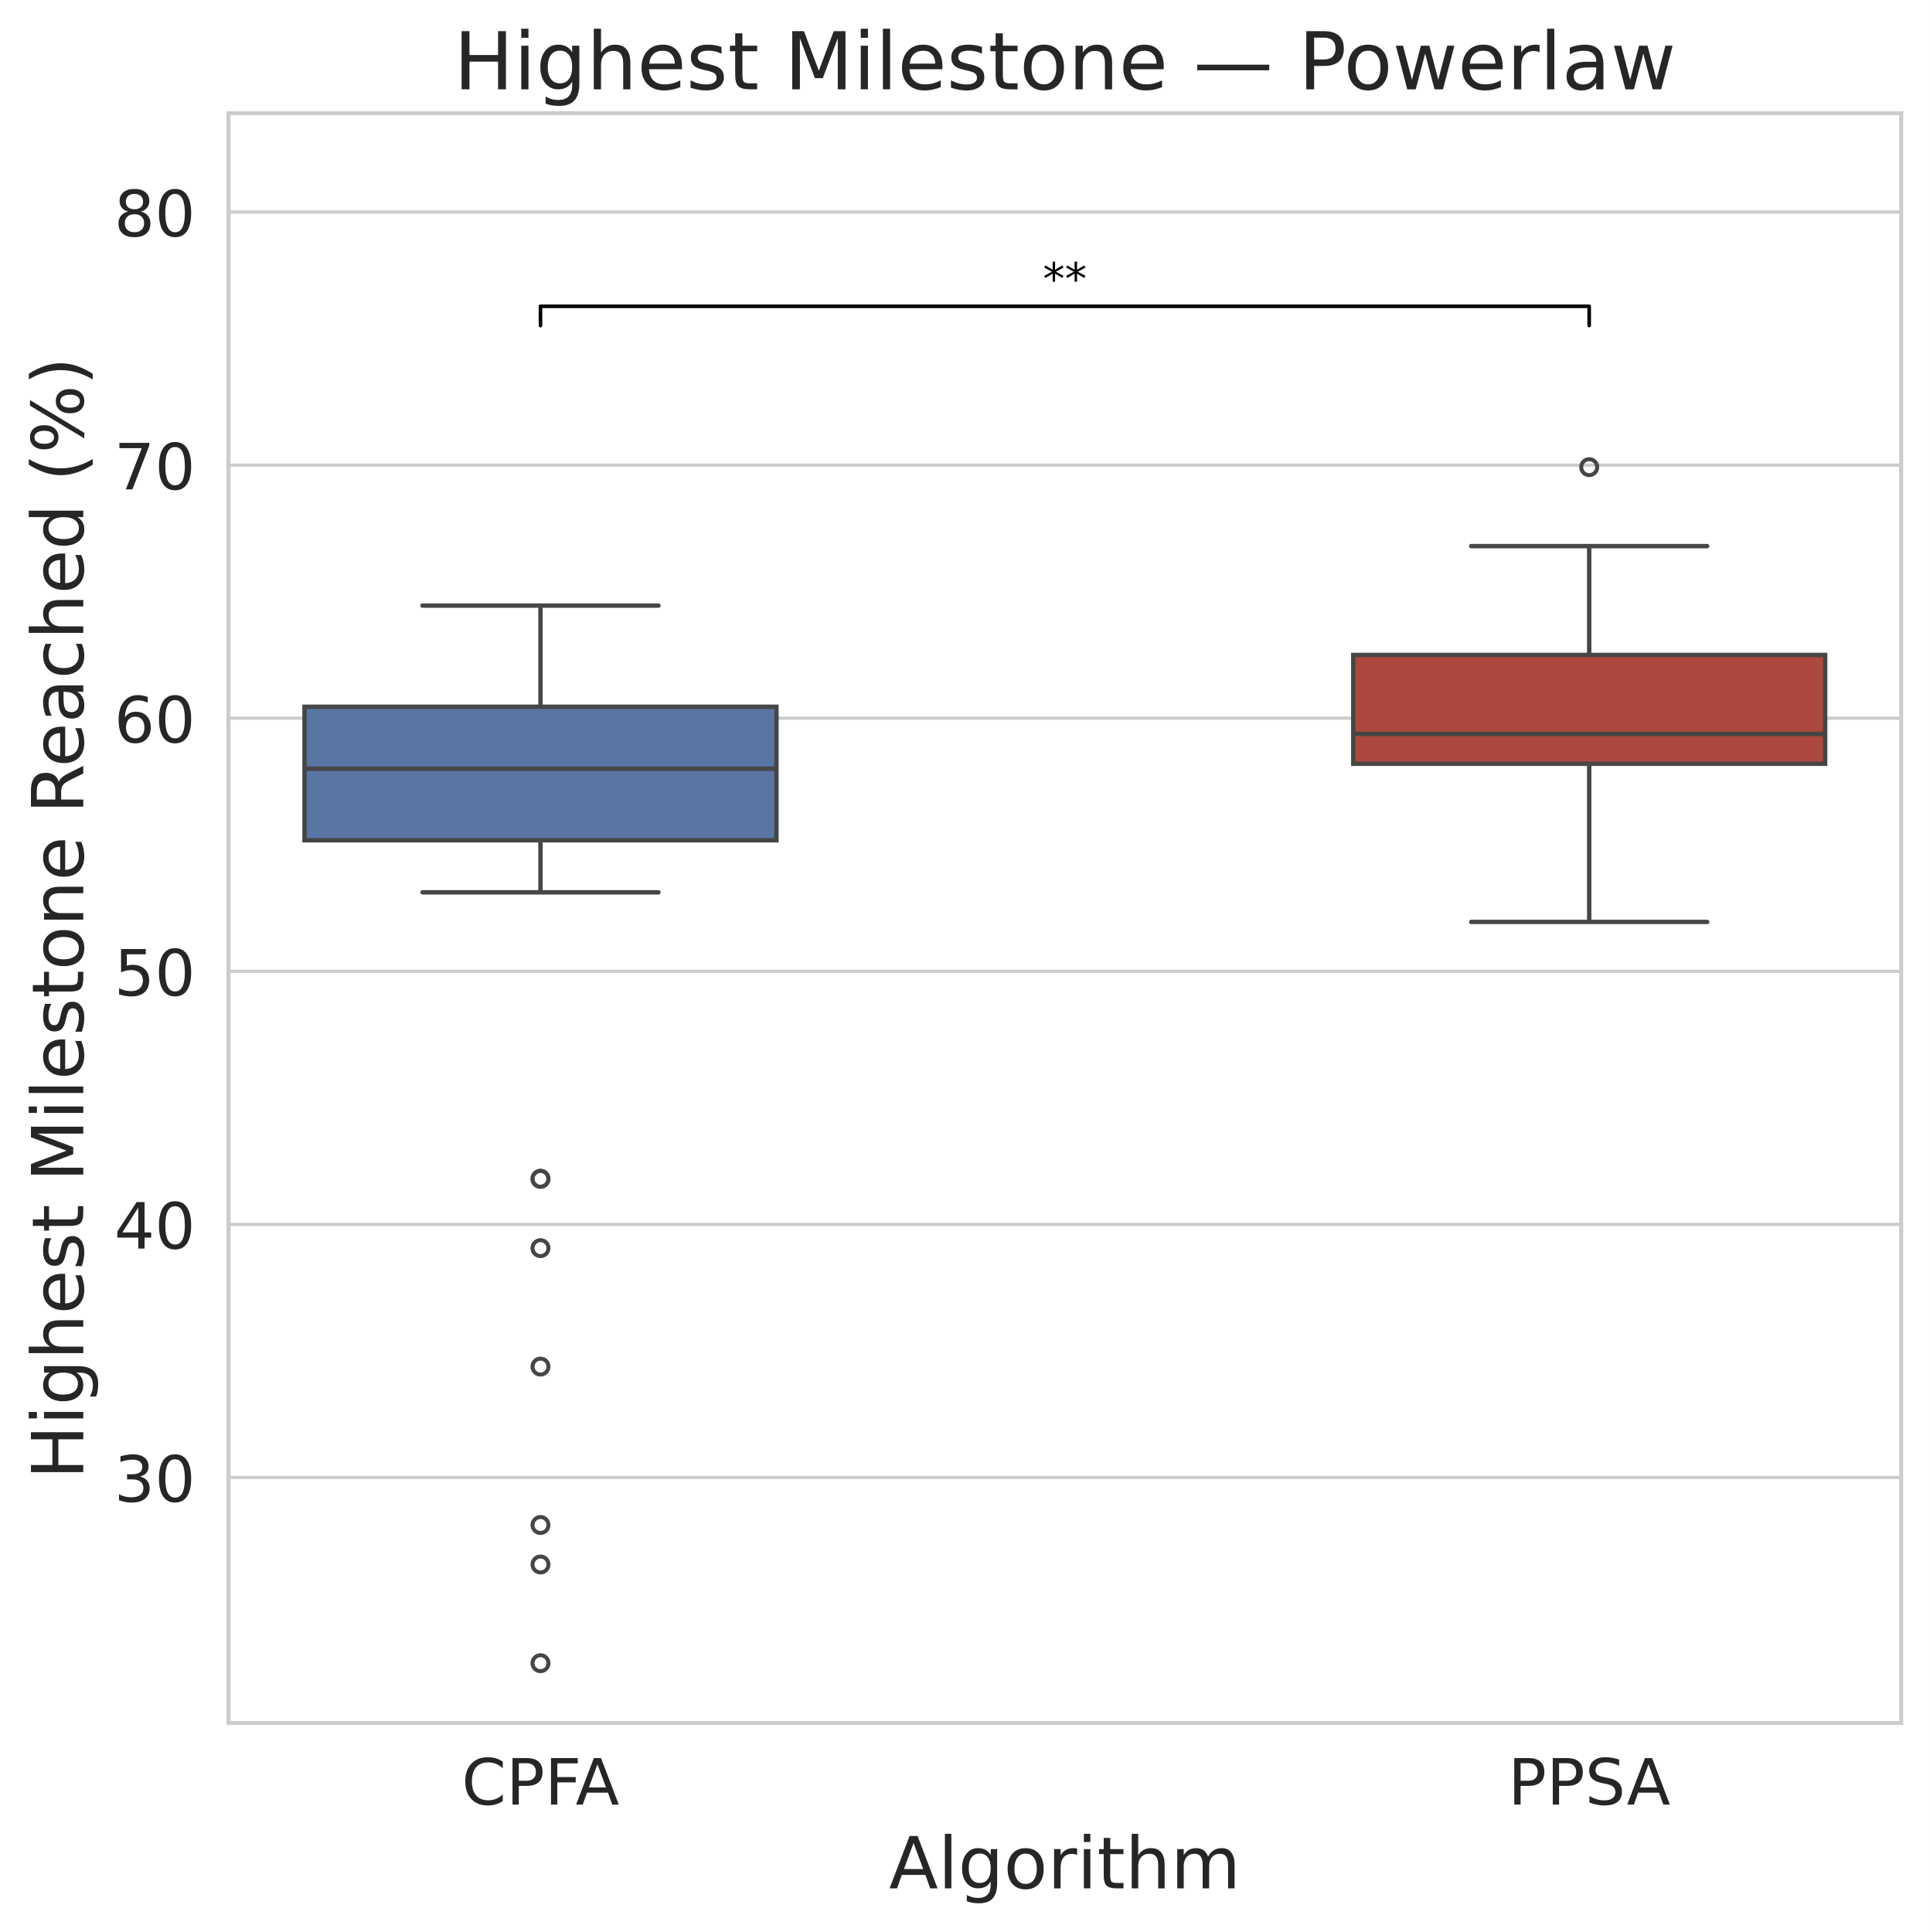
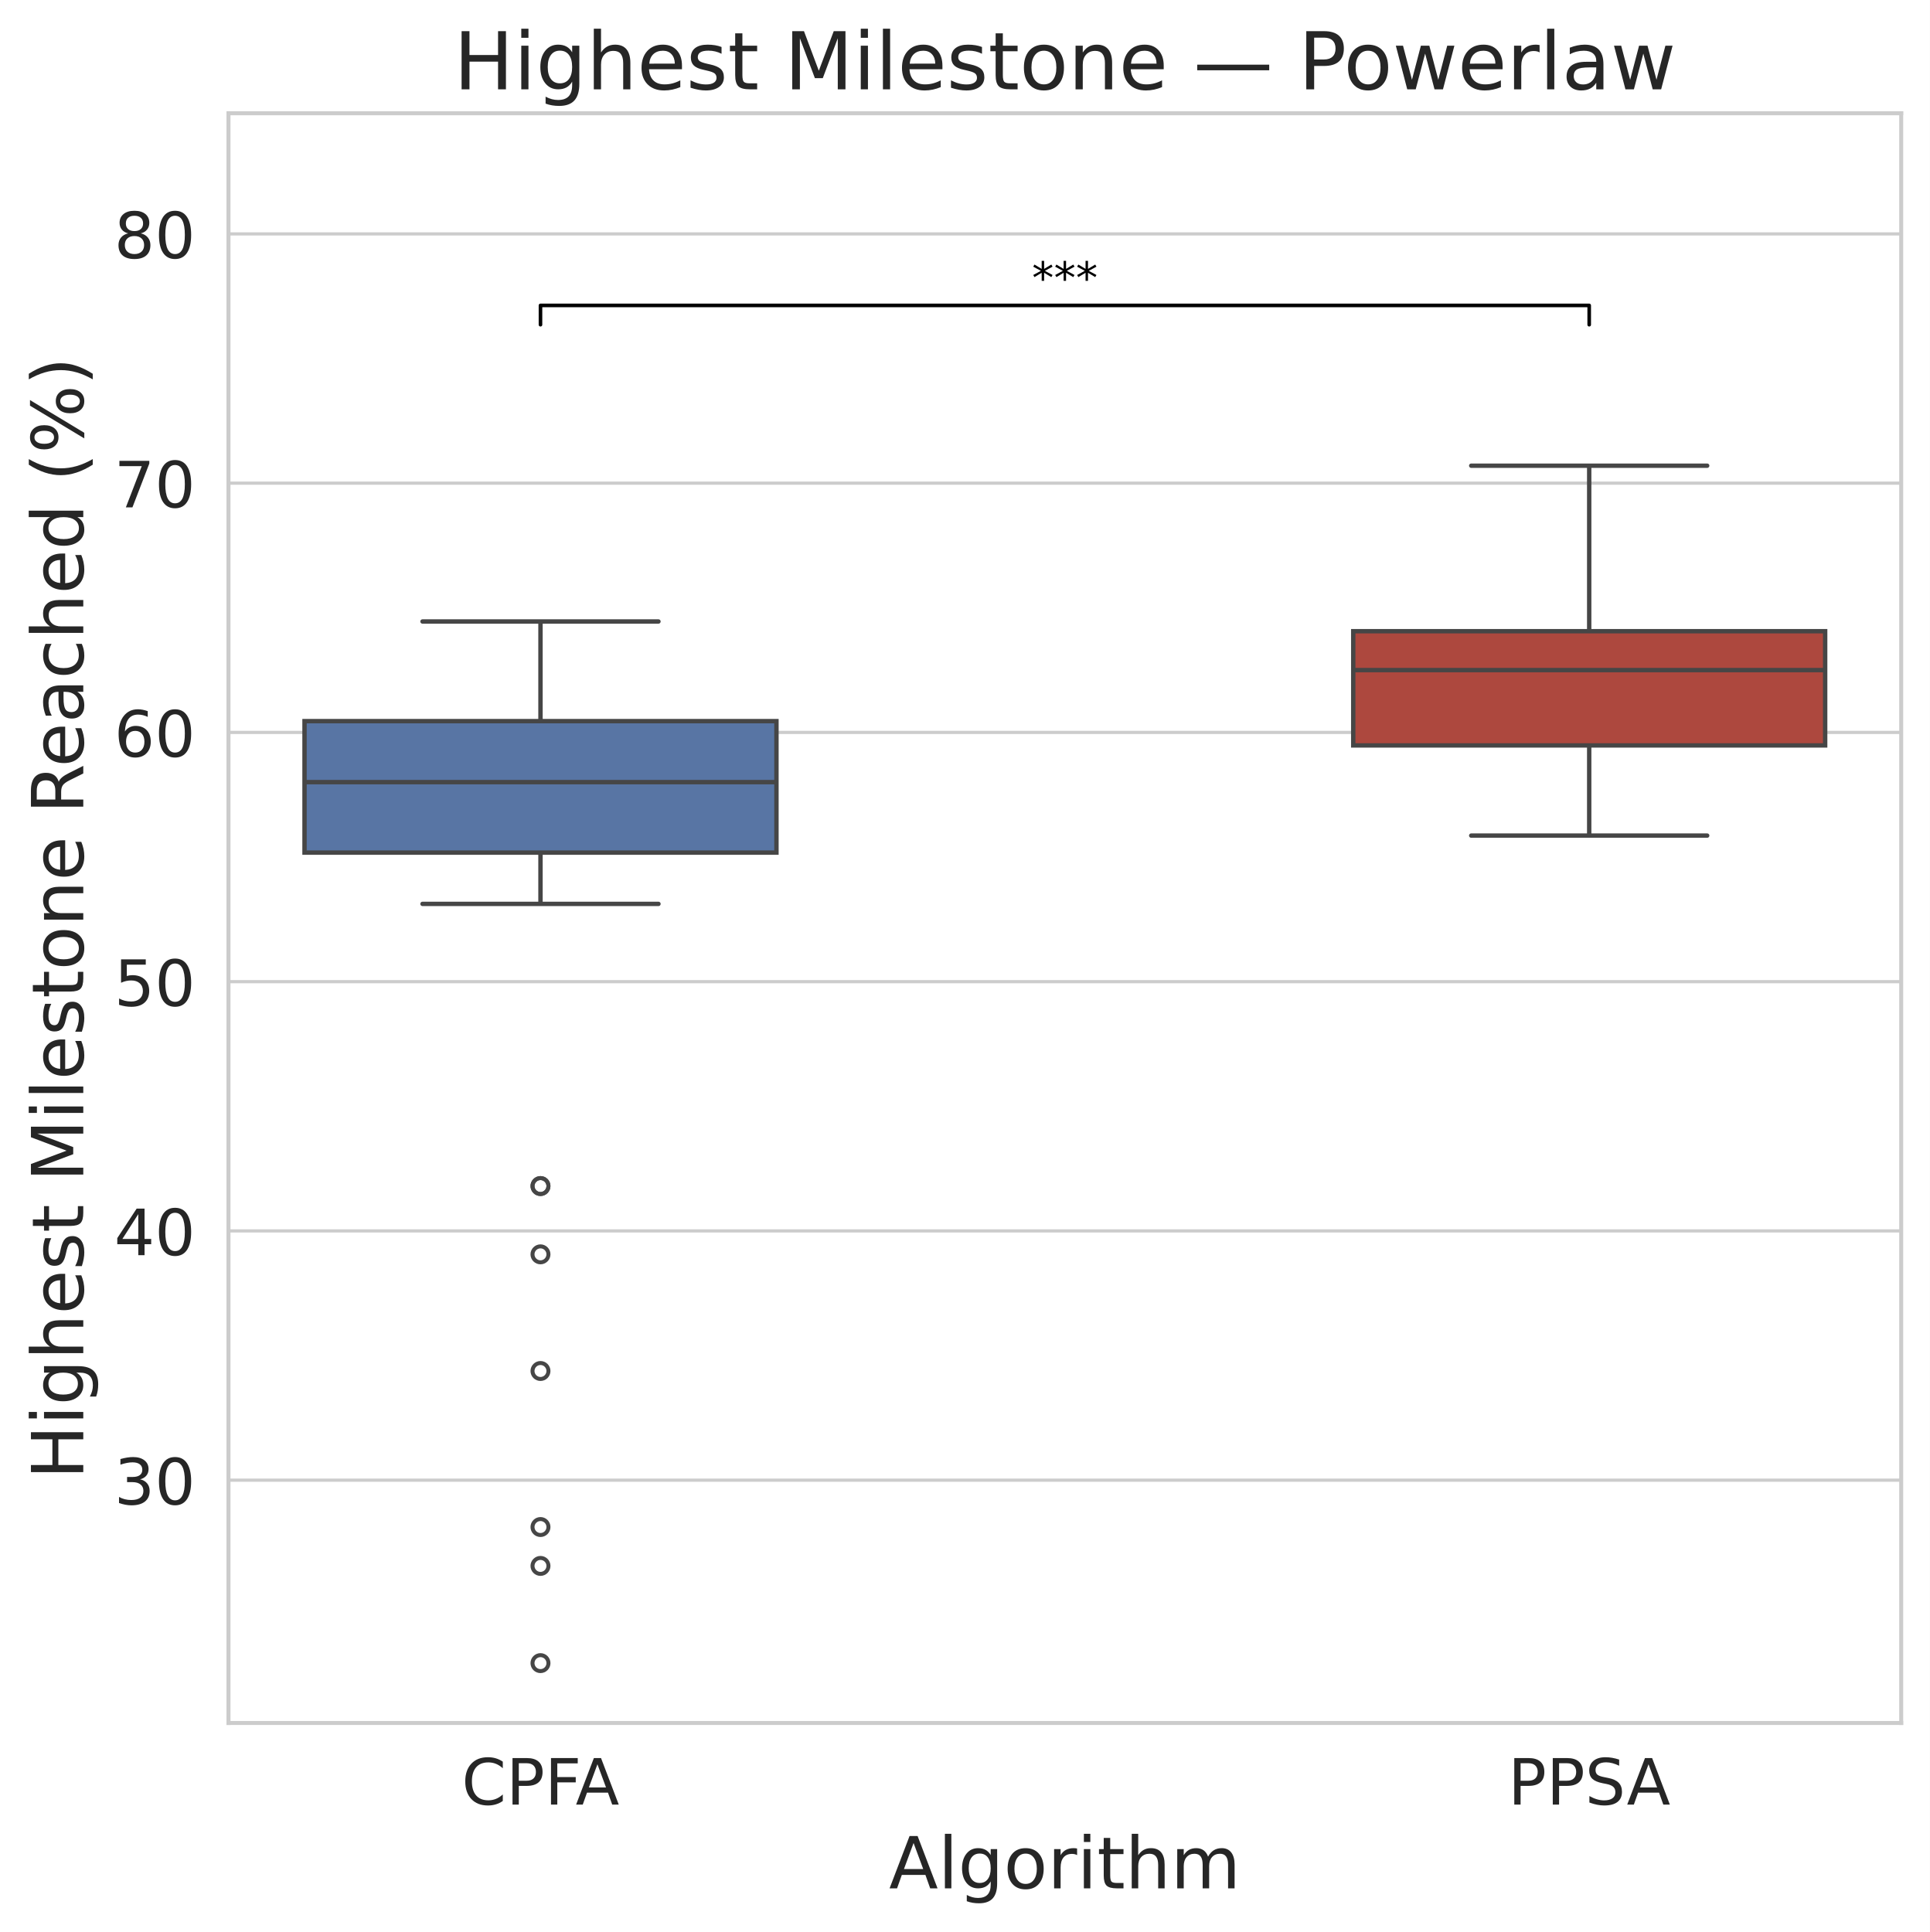
<svg xmlns="http://www.w3.org/2000/svg" xmlns:xlink="http://www.w3.org/1999/xlink" width="483.821pt" height="484.423pt" viewBox="0 0 483.821 484.423" version="1.1">
  <defs>
    <style type="text/css">*{stroke-linejoin: round; stroke-linecap: butt}</style>
  </defs>
  <g id="figure_1">
    <g id="patch_1">
      <path d="M 0 484.423  L 483.821 484.423  L 483.821 0  L 0 0  z " style="fill: #ffffff" />
    </g>
    <g id="axes_1">
      <g id="patch_2">
        <path d="M 57.281 432.017  L 476.621 432.017  L 476.621 28.397  L 57.281 28.397  z " style="fill: #ffffff" />
      </g>
      <g id="matplotlib.axis_1">
        <g id="xtick_1">
          <g id="text_1">
            <g style="fill: #262626" transform="translate(115.7423 452.4744) scale(0.16 -0.16)">
              <defs>
                <path id="DejaVuSans-43" d="M 4122 4306  L 4122 3641  Q 3803 3938 3442 4084  Q 3081 4231 2675 4231  Q 1875 4231 1450 3742  Q 1025 3253 1025 2328  Q 1025 1406 1450 917  Q 1875 428 2675 428  Q 3081 428 3442 575  Q 3803 722 4122 1019  L 4122 359  Q 3791 134 3420 21  Q 3050 -91 2638 -91  Q 1578 -91 968 557  Q 359 1206 359 2328  Q 359 3453 968 4101  Q 1578 4750 2638 4750  Q 3056 4750 3426 4639  Q 3797 4528 4122 4306  z " transform="scale(0.015625)" />
                <path id="DejaVuSans-50" d="M 1259 4147  L 1259 2394  L 2053 2394  Q 2494 2394 2734 2622  Q 2975 2850 2975 3272  Q 2975 3691 2734 3919  Q 2494 4147 2053 4147  L 1259 4147  z M 628 4666  L 2053 4666  Q 2838 4666 3239 4311  Q 3641 3956 3641 3272  Q 3641 2581 3239 2228  Q 2838 1875 2053 1875  L 1259 1875  L 1259 0  L 628 0  L 628 4666  z " transform="scale(0.015625)" />
                <path id="DejaVuSans-46" d="M 628 4666  L 3309 4666  L 3309 4134  L 1259 4134  L 1259 2759  L 3109 2759  L 3109 2228  L 1259 2228  L 1259 0  L 628 0  L 628 4666  z " transform="scale(0.015625)" />
                <path id="DejaVuSans-41" d="M 2188 4044  L 1331 1722  L 3047 1722  L 2188 4044  z M 1831 4666  L 2547 4666  L 4325 0  L 3669 0  L 3244 1197  L 1141 1197  L 716 0  L 50 0  L 1831 4666  z " transform="scale(0.015625)" />
              </defs>
              <use xlink:href="#DejaVuSans-43" />
              <use xlink:href="#DejaVuSans-50" transform="translate(69.82422 0)" />
              <use xlink:href="#DejaVuSans-46" transform="translate(130.127 0)" />
              <use xlink:href="#DejaVuSans-41" transform="translate(178.5215 0)" />
            </g>
          </g>
        </g>
        <g id="xtick_2">
          <g id="text_2">
            <g style="fill: #262626" transform="translate(378.0564 452.4744) scale(0.16 -0.16)">
              <defs>
                <path id="DejaVuSans-53" d="M 3425 4513  L 3425 3897  Q 3066 4069 2747 4153  Q 2428 4238 2131 4238  Q 1616 4238 1336 4038  Q 1056 3838 1056 3469  Q 1056 3159 1242 3001  Q 1428 2844 1947 2747  L 2328 2669  Q 3034 2534 3370 2195  Q 3706 1856 3706 1288  Q 3706 609 3251 259  Q 2797 -91 1919 -91  Q 1588 -91 1214 -16  Q 841 59 441 206  L 441 856  Q 825 641 1194 531  Q 1563 422 1919 422  Q 2459 422 2753 634  Q 3047 847 3047 1241  Q 3047 1584 2836 1778  Q 2625 1972 2144 2069  L 1759 2144  Q 1053 2284 737 2584  Q 422 2884 422 3419  Q 422 4038 858 4394  Q 1294 4750 2059 4750  Q 2388 4750 2728 4690  Q 3069 4631 3425 4513  z " transform="scale(0.015625)" />
              </defs>
              <use xlink:href="#DejaVuSans-50" />
              <use xlink:href="#DejaVuSans-50" transform="translate(60.30273 0)" />
              <use xlink:href="#DejaVuSans-53" transform="translate(120.6055 0)" />
              <use xlink:href="#DejaVuSans-41" transform="translate(185.957 0)" />
            </g>
          </g>
        </g>
        <g id="text_3">
          <g style="fill: #262626" transform="translate(222.8745 473.4791) scale(0.18 -0.18)">
            <defs>
              <path id="DejaVuSans-6c" d="M 603 4863  L 1178 4863  L 1178 0  L 603 0  L 603 4863  z " transform="scale(0.015625)" />
              <path id="DejaVuSans-67" d="M 2906 1791  Q 2906 2416 2648 2759  Q 2391 3103 1925 3103  Q 1463 3103 1205 2759  Q 947 2416 947 1791  Q 947 1169 1205 825  Q 1463 481 1925 481  Q 2391 481 2648 825  Q 2906 1169 2906 1791  z M 3481 434  Q 3481 -459 3084 -895  Q 2688 -1331 1869 -1331  Q 1566 -1331 1297 -1286  Q 1028 -1241 775 -1147  L 775 -588  Q 1028 -725 1275 -790  Q 1522 -856 1778 -856  Q 2344 -856 2625 -561  Q 2906 -266 2906 331  L 2906 616  Q 2728 306 2450 153  Q 2172 0 1784 0  Q 1141 0 747 490  Q 353 981 353 1791  Q 353 2603 747 3093  Q 1141 3584 1784 3584  Q 2172 3584 2450 3431  Q 2728 3278 2906 2969  L 2906 3500  L 3481 3500  L 3481 434  z " transform="scale(0.015625)" />
              <path id="DejaVuSans-6f" d="M 1959 3097  Q 1497 3097 1228 2736  Q 959 2375 959 1747  Q 959 1119 1226 758  Q 1494 397 1959 397  Q 2419 397 2687 759  Q 2956 1122 2956 1747  Q 2956 2369 2687 2733  Q 2419 3097 1959 3097  z M 1959 3584  Q 2709 3584 3137 3096  Q 3566 2609 3566 1747  Q 3566 888 3137 398  Q 2709 -91 1959 -91  Q 1206 -91 779 398  Q 353 888 353 1747  Q 353 2609 779 3096  Q 1206 3584 1959 3584  z " transform="scale(0.015625)" />
              <path id="DejaVuSans-72" d="M 2631 2963  Q 2534 3019 2420 3045  Q 2306 3072 2169 3072  Q 1681 3072 1420 2755  Q 1159 2438 1159 1844  L 1159 0  L 581 0  L 581 3500  L 1159 3500  L 1159 2956  Q 1341 3275 1631 3429  Q 1922 3584 2338 3584  Q 2397 3584 2469 3576  Q 2541 3569 2628 3553  L 2631 2963  z " transform="scale(0.015625)" />
              <path id="DejaVuSans-69" d="M 603 3500  L 1178 3500  L 1178 0  L 603 0  L 603 3500  z M 603 4863  L 1178 4863  L 1178 4134  L 603 4134  L 603 4863  z " transform="scale(0.015625)" />
              <path id="DejaVuSans-74" d="M 1172 4494  L 1172 3500  L 2356 3500  L 2356 3053  L 1172 3053  L 1172 1153  Q 1172 725 1289 603  Q 1406 481 1766 481  L 2356 481  L 2356 0  L 1766 0  Q 1100 0 847 248  Q 594 497 594 1153  L 594 3053  L 172 3053  L 172 3500  L 594 3500  L 594 4494  L 1172 4494  z " transform="scale(0.015625)" />
              <path id="DejaVuSans-68" d="M 3513 2113  L 3513 0  L 2938 0  L 2938 2094  Q 2938 2591 2744 2837  Q 2550 3084 2163 3084  Q 1697 3084 1428 2787  Q 1159 2491 1159 1978  L 1159 0  L 581 0  L 581 4863  L 1159 4863  L 1159 2956  Q 1366 3272 1645 3428  Q 1925 3584 2291 3584  Q 2894 3584 3203 3211  Q 3513 2838 3513 2113  z " transform="scale(0.015625)" />
              <path id="DejaVuSans-6d" d="M 3328 2828  Q 3544 3216 3844 3400  Q 4144 3584 4550 3584  Q 5097 3584 5394 3201  Q 5691 2819 5691 2113  L 5691 0  L 5113 0  L 5113 2094  Q 5113 2597 4934 2840  Q 4756 3084 4391 3084  Q 3944 3084 3684 2787  Q 3425 2491 3425 1978  L 3425 0  L 2847 0  L 2847 2094  Q 2847 2600 2669 2842  Q 2491 3084 2119 3084  Q 1678 3084 1418 2786  Q 1159 2488 1159 1978  L 1159 0  L 581 0  L 581 3500  L 1159 3500  L 1159 2956  Q 1356 3278 1631 3431  Q 1906 3584 2284 3584  Q 2666 3584 2933 3390  Q 3200 3197 3328 2828  z " transform="scale(0.015625)" />
            </defs>
            <use xlink:href="#DejaVuSans-41" />
            <use xlink:href="#DejaVuSans-6c" transform="translate(68.4082 0)" />
            <use xlink:href="#DejaVuSans-67" transform="translate(96.19141 0)" />
            <use xlink:href="#DejaVuSans-6f" transform="translate(159.668 0)" />
            <use xlink:href="#DejaVuSans-72" transform="translate(220.8496 0)" />
            <use xlink:href="#DejaVuSans-69" transform="translate(261.9629 0)" />
            <use xlink:href="#DejaVuSans-74" transform="translate(289.7461 0)" />
            <use xlink:href="#DejaVuSans-68" transform="translate(328.9551 0)" />
            <use xlink:href="#DejaVuSans-6d" transform="translate(392.334 0)" />
          </g>
        </g>
      </g>
      <g id="matplotlib.axis_2">
        <g id="ytick_1">
          <g id="line2d_1">
-             <path d="M 57.281 370.446  L 476.621 370.446  " clip-path="url(#p772a7c5ab6)" style="fill: none; stroke: #cccccc; stroke-width: 0.8; stroke-linecap: round" />
+             <path d="M 57.281 371.132  L 476.621 371.132  " clip-path="url(#p20fcb4faff)" style="fill: none; stroke: #cccccc; stroke-width: 0.8; stroke-linecap: round" />
          </g>
          <g id="text_4">
-             <g style="fill: #262626" transform="translate(28.62063 376.525) scale(0.16 -0.16)">
+             <g style="fill: #262626" transform="translate(28.62063 377.2108) scale(0.16 -0.16)">
              <defs>
                <path id="DejaVuSans-33" d="M 2597 2516  Q 3050 2419 3304 2112  Q 3559 1806 3559 1356  Q 3559 666 3084 287  Q 2609 -91 1734 -91  Q 1441 -91 1130 -33  Q 819 25 488 141  L 488 750  Q 750 597 1062 519  Q 1375 441 1716 441  Q 2309 441 2620 675  Q 2931 909 2931 1356  Q 2931 1769 2642 2001  Q 2353 2234 1838 2234  L 1294 2234  L 1294 2753  L 1863 2753  Q 2328 2753 2575 2939  Q 2822 3125 2822 3475  Q 2822 3834 2567 4026  Q 2313 4219 1838 4219  Q 1578 4219 1281 4162  Q 984 4106 628 3988  L 628 4550  Q 988 4650 1302 4700  Q 1616 4750 1894 4750  Q 2613 4750 3031 4423  Q 3450 4097 3450 3541  Q 3450 3153 3228 2886  Q 3006 2619 2597 2516  z " transform="scale(0.015625)" />
                <path id="DejaVuSans-30" d="M 2034 4250  Q 1547 4250 1301 3770  Q 1056 3291 1056 2328  Q 1056 1369 1301 889  Q 1547 409 2034 409  Q 2525 409 2770 889  Q 3016 1369 3016 2328  Q 3016 3291 2770 3770  Q 2525 4250 2034 4250  z M 2034 4750  Q 2819 4750 3233 4129  Q 3647 3509 3647 2328  Q 3647 1150 3233 529  Q 2819 -91 2034 -91  Q 1250 -91 836 529  Q 422 1150 422 2328  Q 422 3509 836 4129  Q 1250 4750 2034 4750  z " transform="scale(0.015625)" />
              </defs>
              <use xlink:href="#DejaVuSans-33" />
              <use xlink:href="#DejaVuSans-30" transform="translate(63.62305 0)" />
            </g>
          </g>
        </g>
        <g id="ytick_2">
          <g id="line2d_2">
-             <path d="M 57.281 306.991  L 476.621 306.991  " clip-path="url(#p772a7c5ab6)" style="fill: none; stroke: #cccccc; stroke-width: 0.8; stroke-linecap: round" />
+             <path d="M 57.281 308.635  L 476.621 308.635  " clip-path="url(#p20fcb4faff)" style="fill: none; stroke: #cccccc; stroke-width: 0.8; stroke-linecap: round" />
          </g>
          <g id="text_5">
-             <g style="fill: #262626" transform="translate(28.62063 313.0697) scale(0.16 -0.16)">
+             <g style="fill: #262626" transform="translate(28.62063 314.7135) scale(0.16 -0.16)">
              <defs>
                <path id="DejaVuSans-34" d="M 2419 4116  L 825 1625  L 2419 1625  L 2419 4116  z M 2253 4666  L 3047 4666  L 3047 1625  L 3713 1625  L 3713 1100  L 3047 1100  L 3047 0  L 2419 0  L 2419 1100  L 313 1100  L 313 1709  L 2253 4666  z " transform="scale(0.015625)" />
              </defs>
              <use xlink:href="#DejaVuSans-34" />
              <use xlink:href="#DejaVuSans-30" transform="translate(63.62305 0)" />
            </g>
          </g>
        </g>
        <g id="ytick_3">
          <g id="line2d_3">
-             <path d="M 57.281 243.536  L 476.621 243.536  " clip-path="url(#p772a7c5ab6)" style="fill: none; stroke: #cccccc; stroke-width: 0.8; stroke-linecap: round" />
+             <path d="M 57.281 246.137  L 476.621 246.137  " clip-path="url(#p20fcb4faff)" style="fill: none; stroke: #cccccc; stroke-width: 0.8; stroke-linecap: round" />
          </g>
          <g id="text_6">
-             <g style="fill: #262626" transform="translate(28.62063 249.6144) scale(0.16 -0.16)">
+             <g style="fill: #262626" transform="translate(28.62063 252.2162) scale(0.16 -0.16)">
              <defs>
                <path id="DejaVuSans-35" d="M 691 4666  L 3169 4666  L 3169 4134  L 1269 4134  L 1269 2991  Q 1406 3038 1543 3061  Q 1681 3084 1819 3084  Q 2600 3084 3056 2656  Q 3513 2228 3513 1497  Q 3513 744 3044 326  Q 2575 -91 1722 -91  Q 1428 -91 1123 -41  Q 819 9 494 109  L 494 744  Q 775 591 1075 516  Q 1375 441 1709 441  Q 2250 441 2565 725  Q 2881 1009 2881 1497  Q 2881 1984 2565 2268  Q 2250 2553 1709 2553  Q 1456 2553 1204 2497  Q 953 2441 691 2322  L 691 4666  z " transform="scale(0.015625)" />
              </defs>
              <use xlink:href="#DejaVuSans-35" />
              <use xlink:href="#DejaVuSans-30" transform="translate(63.62305 0)" />
            </g>
          </g>
        </g>
        <g id="ytick_4">
          <g id="line2d_4">
-             <path d="M 57.281 180.08  L 476.621 180.08  " clip-path="url(#p772a7c5ab6)" style="fill: none; stroke: #cccccc; stroke-width: 0.8; stroke-linecap: round" />
+             <path d="M 57.281 183.64  L 476.621 183.64  " clip-path="url(#p20fcb4faff)" style="fill: none; stroke: #cccccc; stroke-width: 0.8; stroke-linecap: round" />
          </g>
          <g id="text_7">
-             <g style="fill: #262626" transform="translate(28.62063 186.1591) scale(0.16 -0.16)">
+             <g style="fill: #262626" transform="translate(28.62063 189.7189) scale(0.16 -0.16)">
              <defs>
                <path id="DejaVuSans-36" d="M 2113 2584  Q 1688 2584 1439 2293  Q 1191 2003 1191 1497  Q 1191 994 1439 701  Q 1688 409 2113 409  Q 2538 409 2786 701  Q 3034 994 3034 1497  Q 3034 2003 2786 2293  Q 2538 2584 2113 2584  z M 3366 4563  L 3366 3988  Q 3128 4100 2886 4159  Q 2644 4219 2406 4219  Q 1781 4219 1451 3797  Q 1122 3375 1075 2522  Q 1259 2794 1537 2939  Q 1816 3084 2150 3084  Q 2853 3084 3261 2657  Q 3669 2231 3669 1497  Q 3669 778 3244 343  Q 2819 -91 2113 -91  Q 1303 -91 875 529  Q 447 1150 447 2328  Q 447 3434 972 4092  Q 1497 4750 2381 4750  Q 2619 4750 2861 4703  Q 3103 4656 3366 4563  z " transform="scale(0.015625)" />
              </defs>
              <use xlink:href="#DejaVuSans-36" />
              <use xlink:href="#DejaVuSans-30" transform="translate(63.62305 0)" />
            </g>
          </g>
        </g>
        <g id="ytick_5">
          <g id="line2d_5">
-             <path d="M 57.281 116.625  L 476.621 116.625  " clip-path="url(#p772a7c5ab6)" style="fill: none; stroke: #cccccc; stroke-width: 0.8; stroke-linecap: round" />
+             <path d="M 57.281 121.143  L 476.621 121.143  " clip-path="url(#p20fcb4faff)" style="fill: none; stroke: #cccccc; stroke-width: 0.8; stroke-linecap: round" />
          </g>
          <g id="text_8">
-             <g style="fill: #262626" transform="translate(28.62063 122.7038) scale(0.16 -0.16)">
+             <g style="fill: #262626" transform="translate(28.62063 127.2216) scale(0.16 -0.16)">
              <defs>
                <path id="DejaVuSans-37" d="M 525 4666  L 3525 4666  L 3525 4397  L 1831 0  L 1172 0  L 2766 4134  L 525 4134  L 525 4666  z " transform="scale(0.015625)" />
              </defs>
              <use xlink:href="#DejaVuSans-37" />
              <use xlink:href="#DejaVuSans-30" transform="translate(63.62305 0)" />
            </g>
          </g>
        </g>
        <g id="ytick_6">
          <g id="line2d_6">
-             <path d="M 57.281 53.17  L 476.621 53.17  " clip-path="url(#p772a7c5ab6)" style="fill: none; stroke: #cccccc; stroke-width: 0.8; stroke-linecap: round" />
+             <path d="M 57.281 58.646  L 476.621 58.646  " clip-path="url(#p20fcb4faff)" style="fill: none; stroke: #cccccc; stroke-width: 0.8; stroke-linecap: round" />
          </g>
          <g id="text_9">
-             <g style="fill: #262626" transform="translate(28.62063 59.24857) scale(0.16 -0.16)">
+             <g style="fill: #262626" transform="translate(28.62063 64.72431) scale(0.16 -0.16)">
              <defs>
                <path id="DejaVuSans-38" d="M 2034 2216  Q 1584 2216 1326 1975  Q 1069 1734 1069 1313  Q 1069 891 1326 650  Q 1584 409 2034 409  Q 2484 409 2743 651  Q 3003 894 3003 1313  Q 3003 1734 2745 1975  Q 2488 2216 2034 2216  z M 1403 2484  Q 997 2584 770 2862  Q 544 3141 544 3541  Q 544 4100 942 4425  Q 1341 4750 2034 4750  Q 2731 4750 3128 4425  Q 3525 4100 3525 3541  Q 3525 3141 3298 2862  Q 3072 2584 2669 2484  Q 3125 2378 3379 2068  Q 3634 1759 3634 1313  Q 3634 634 3220 271  Q 2806 -91 2034 -91  Q 1263 -91 848 271  Q 434 634 434 1313  Q 434 1759 690 2068  Q 947 2378 1403 2484  z M 1172 3481  Q 1172 3119 1398 2916  Q 1625 2713 2034 2713  Q 2441 2713 2670 2916  Q 2900 3119 2900 3481  Q 2900 3844 2670 4047  Q 2441 4250 2034 4250  Q 1625 4250 1398 4047  Q 1172 3844 1172 3481  z " transform="scale(0.015625)" />
              </defs>
              <use xlink:href="#DejaVuSans-38" />
              <use xlink:href="#DejaVuSans-30" transform="translate(63.62305 0)" />
            </g>
          </g>
        </g>
        <g id="text_10">
          <g style="fill: #262626" transform="translate(20.87719 370.8769) rotate(-90) scale(0.18 -0.18)">
            <defs>
              <path id="DejaVuSans-48" d="M 628 4666  L 1259 4666  L 1259 2753  L 3553 2753  L 3553 4666  L 4184 4666  L 4184 0  L 3553 0  L 3553 2222  L 1259 2222  L 1259 0  L 628 0  L 628 4666  z " transform="scale(0.015625)" />
              <path id="DejaVuSans-65" d="M 3597 1894  L 3597 1613  L 953 1613  Q 991 1019 1311 708  Q 1631 397 2203 397  Q 2534 397 2845 478  Q 3156 559 3463 722  L 3463 178  Q 3153 47 2828 -22  Q 2503 -91 2169 -91  Q 1331 -91 842 396  Q 353 884 353 1716  Q 353 2575 817 3079  Q 1281 3584 2069 3584  Q 2775 3584 3186 3129  Q 3597 2675 3597 1894  z M 3022 2063  Q 3016 2534 2758 2815  Q 2500 3097 2075 3097  Q 1594 3097 1305 2825  Q 1016 2553 972 2059  L 3022 2063  z " transform="scale(0.015625)" />
              <path id="DejaVuSans-73" d="M 2834 3397  L 2834 2853  Q 2591 2978 2328 3040  Q 2066 3103 1784 3103  Q 1356 3103 1142 2972  Q 928 2841 928 2578  Q 928 2378 1081 2264  Q 1234 2150 1697 2047  L 1894 2003  Q 2506 1872 2764 1633  Q 3022 1394 3022 966  Q 3022 478 2636 193  Q 2250 -91 1575 -91  Q 1294 -91 989 -36  Q 684 19 347 128  L 347 722  Q 666 556 975 473  Q 1284 391 1588 391  Q 1994 391 2212 530  Q 2431 669 2431 922  Q 2431 1156 2273 1281  Q 2116 1406 1581 1522  L 1381 1569  Q 847 1681 609 1914  Q 372 2147 372 2553  Q 372 3047 722 3315  Q 1072 3584 1716 3584  Q 2034 3584 2315 3537  Q 2597 3491 2834 3397  z " transform="scale(0.015625)" />
              <path id="DejaVuSans-20" transform="scale(0.015625)" />
              <path id="DejaVuSans-4d" d="M 628 4666  L 1569 4666  L 2759 1491  L 3956 4666  L 4897 4666  L 4897 0  L 4281 0  L 4281 4097  L 3078 897  L 2444 897  L 1241 4097  L 1241 0  L 628 0  L 628 4666  z " transform="scale(0.015625)" />
              <path id="DejaVuSans-6e" d="M 3513 2113  L 3513 0  L 2938 0  L 2938 2094  Q 2938 2591 2744 2837  Q 2550 3084 2163 3084  Q 1697 3084 1428 2787  Q 1159 2491 1159 1978  L 1159 0  L 581 0  L 581 3500  L 1159 3500  L 1159 2956  Q 1366 3272 1645 3428  Q 1925 3584 2291 3584  Q 2894 3584 3203 3211  Q 3513 2838 3513 2113  z " transform="scale(0.015625)" />
              <path id="DejaVuSans-52" d="M 2841 2188  Q 3044 2119 3236 1894  Q 3428 1669 3622 1275  L 4263 0  L 3584 0  L 2988 1197  Q 2756 1666 2539 1819  Q 2322 1972 1947 1972  L 1259 1972  L 1259 0  L 628 0  L 628 4666  L 2053 4666  Q 2853 4666 3247 4331  Q 3641 3997 3641 3322  Q 3641 2881 3436 2590  Q 3231 2300 2841 2188  z M 1259 4147  L 1259 2491  L 2053 2491  Q 2509 2491 2742 2702  Q 2975 2913 2975 3322  Q 2975 3731 2742 3939  Q 2509 4147 2053 4147  L 1259 4147  z " transform="scale(0.015625)" />
              <path id="DejaVuSans-61" d="M 2194 1759  Q 1497 1759 1228 1600  Q 959 1441 959 1056  Q 959 750 1161 570  Q 1363 391 1709 391  Q 2188 391 2477 730  Q 2766 1069 2766 1631  L 2766 1759  L 2194 1759  z M 3341 1997  L 3341 0  L 2766 0  L 2766 531  Q 2569 213 2275 61  Q 1981 -91 1556 -91  Q 1019 -91 701 211  Q 384 513 384 1019  Q 384 1609 779 1909  Q 1175 2209 1959 2209  L 2766 2209  L 2766 2266  Q 2766 2663 2505 2880  Q 2244 3097 1772 3097  Q 1472 3097 1187 3025  Q 903 2953 641 2809  L 641 3341  Q 956 3463 1253 3523  Q 1550 3584 1831 3584  Q 2591 3584 2966 3190  Q 3341 2797 3341 1997  z " transform="scale(0.015625)" />
              <path id="DejaVuSans-63" d="M 3122 3366  L 3122 2828  Q 2878 2963 2633 3030  Q 2388 3097 2138 3097  Q 1578 3097 1268 2742  Q 959 2388 959 1747  Q 959 1106 1268 751  Q 1578 397 2138 397  Q 2388 397 2633 464  Q 2878 531 3122 666  L 3122 134  Q 2881 22 2623 -34  Q 2366 -91 2075 -91  Q 1284 -91 818 406  Q 353 903 353 1747  Q 353 2603 823 3093  Q 1294 3584 2113 3584  Q 2378 3584 2631 3529  Q 2884 3475 3122 3366  z " transform="scale(0.015625)" />
              <path id="DejaVuSans-64" d="M 2906 2969  L 2906 4863  L 3481 4863  L 3481 0  L 2906 0  L 2906 525  Q 2725 213 2448 61  Q 2172 -91 1784 -91  Q 1150 -91 751 415  Q 353 922 353 1747  Q 353 2572 751 3078  Q 1150 3584 1784 3584  Q 2172 3584 2448 3432  Q 2725 3281 2906 2969  z M 947 1747  Q 947 1113 1208 752  Q 1469 391 1925 391  Q 2381 391 2643 752  Q 2906 1113 2906 1747  Q 2906 2381 2643 2742  Q 2381 3103 1925 3103  Q 1469 3103 1208 2742  Q 947 2381 947 1747  z " transform="scale(0.015625)" />
              <path id="DejaVuSans-28" d="M 1984 4856  Q 1566 4138 1362 3434  Q 1159 2731 1159 2009  Q 1159 1288 1364 580  Q 1569 -128 1984 -844  L 1484 -844  Q 1016 -109 783 600  Q 550 1309 550 2009  Q 550 2706 781 3412  Q 1013 4119 1484 4856  L 1984 4856  z " transform="scale(0.015625)" />
              <path id="DejaVuSans-25" d="M 4653 2053  Q 4381 2053 4226 1822  Q 4072 1591 4072 1178  Q 4072 772 4226 539  Q 4381 306 4653 306  Q 4919 306 5073 539  Q 5228 772 5228 1178  Q 5228 1588 5073 1820  Q 4919 2053 4653 2053  z M 4653 2450  Q 5147 2450 5437 2106  Q 5728 1763 5728 1178  Q 5728 594 5436 251  Q 5144 -91 4653 -91  Q 4153 -91 3862 251  Q 3572 594 3572 1178  Q 3572 1766 3864 2108  Q 4156 2450 4653 2450  z M 1428 4353  Q 1159 4353 1004 4120  Q 850 3888 850 3481  Q 850 3069 1003 2837  Q 1156 2606 1428 2606  Q 1700 2606 1854 2837  Q 2009 3069 2009 3481  Q 2009 3884 1853 4118  Q 1697 4353 1428 4353  z M 4250 4750  L 4750 4750  L 1831 -91  L 1331 -91  L 4250 4750  z M 1428 4750  Q 1922 4750 2215 4408  Q 2509 4066 2509 3481  Q 2509 2891 2217 2550  Q 1925 2209 1428 2209  Q 931 2209 642 2551  Q 353 2894 353 3481  Q 353 4063 643 4406  Q 934 4750 1428 4750  z " transform="scale(0.015625)" />
              <path id="DejaVuSans-29" d="M 513 4856  L 1013 4856  Q 1481 4119 1714 3412  Q 1947 2706 1947 2009  Q 1947 1309 1714 600  Q 1481 -109 1013 -844  L 513 -844  Q 928 -128 1133 580  Q 1338 1288 1338 2009  Q 1338 2731 1133 3434  Q 928 4138 513 4856  z " transform="scale(0.015625)" />
            </defs>
            <use xlink:href="#DejaVuSans-48" />
            <use xlink:href="#DejaVuSans-69" transform="translate(75.19531 0)" />
            <use xlink:href="#DejaVuSans-67" transform="translate(102.9785 0)" />
            <use xlink:href="#DejaVuSans-68" transform="translate(166.4551 0)" />
            <use xlink:href="#DejaVuSans-65" transform="translate(229.834 0)" />
            <use xlink:href="#DejaVuSans-73" transform="translate(291.3574 0)" />
            <use xlink:href="#DejaVuSans-74" transform="translate(343.457 0)" />
            <use xlink:href="#DejaVuSans-20" transform="translate(382.666 0)" />
            <use xlink:href="#DejaVuSans-4d" transform="translate(414.4531 0)" />
            <use xlink:href="#DejaVuSans-69" transform="translate(500.7324 0)" />
            <use xlink:href="#DejaVuSans-6c" transform="translate(528.5156 0)" />
            <use xlink:href="#DejaVuSans-65" transform="translate(556.2988 0)" />
            <use xlink:href="#DejaVuSans-73" transform="translate(617.8223 0)" />
            <use xlink:href="#DejaVuSans-74" transform="translate(669.9219 0)" />
            <use xlink:href="#DejaVuSans-6f" transform="translate(709.1309 0)" />
            <use xlink:href="#DejaVuSans-6e" transform="translate(770.3125 0)" />
            <use xlink:href="#DejaVuSans-65" transform="translate(833.6914 0)" />
            <use xlink:href="#DejaVuSans-20" transform="translate(895.2148 0)" />
            <use xlink:href="#DejaVuSans-52" transform="translate(927.002 0)" />
            <use xlink:href="#DejaVuSans-65" transform="translate(991.9844 0)" />
            <use xlink:href="#DejaVuSans-61" transform="translate(1053.508 0)" />
            <use xlink:href="#DejaVuSans-63" transform="translate(1114.787 0)" />
            <use xlink:href="#DejaVuSans-68" transform="translate(1169.768 0)" />
            <use xlink:href="#DejaVuSans-65" transform="translate(1233.146 0)" />
            <use xlink:href="#DejaVuSans-64" transform="translate(1294.67 0)" />
            <use xlink:href="#DejaVuSans-20" transform="translate(1358.146 0)" />
            <use xlink:href="#DejaVuSans-28" transform="translate(1389.934 0)" />
            <use xlink:href="#DejaVuSans-25" transform="translate(1428.947 0)" />
            <use xlink:href="#DejaVuSans-29" transform="translate(1523.967 0)" />
          </g>
        </g>
      </g>
      <g id="patch_3">
-         <path d="M 76.342 210.682  L 194.651 210.682  L 194.651 177.209  L 76.342 177.209  L 76.342 210.682  z " clip-path="url(#p772a7c5ab6)" style="fill: #5875a4; stroke: #464646; stroke-width: 1.1; stroke-linejoin: miter" />
+         <path d="M 76.342 213.779  L 194.651 213.779  L 194.651 180.812  L 76.342 180.812  L 76.342 213.779  z " clip-path="url(#p20fcb4faff)" style="fill: #5875a4; stroke: #464646; stroke-width: 1.1; stroke-linejoin: miter" />
      </g>
      <g id="line2d_7">
-         <path d="M 135.496 210.682  L 135.496 223.738  " clip-path="url(#p772a7c5ab6)" style="fill: none; stroke: #464646; stroke-width: 1.1" />
+         <path d="M 135.496 213.779  L 135.496 226.638  " clip-path="url(#p20fcb4faff)" style="fill: none; stroke: #464646; stroke-width: 1.1" />
      </g>
      <g id="line2d_8">
-         <path d="M 135.496 177.209  L 135.496 151.843  " clip-path="url(#p772a7c5ab6)" style="fill: none; stroke: #464646; stroke-width: 1.1" />
+         <path d="M 135.496 180.812  L 135.496 155.829  " clip-path="url(#p20fcb4faff)" style="fill: none; stroke: #464646; stroke-width: 1.1" />
      </g>
      <g id="line2d_9">
-         <path d="M 105.919 223.738  L 165.073 223.738  " clip-path="url(#p772a7c5ab6)" style="fill: none; stroke: #464646; stroke-width: 1.1; stroke-linecap: round" />
+         <path d="M 105.919 226.638  L 165.073 226.638  " clip-path="url(#p20fcb4faff)" style="fill: none; stroke: #464646; stroke-width: 1.1; stroke-linecap: round" />
      </g>
      <g id="line2d_10">
-         <path d="M 105.919 151.843  L 165.073 151.843  " clip-path="url(#p772a7c5ab6)" style="fill: none; stroke: #464646; stroke-width: 1.1; stroke-linecap: round" />
+         <path d="M 105.919 155.829  L 165.073 155.829  " clip-path="url(#p20fcb4faff)" style="fill: none; stroke: #464646; stroke-width: 1.1; stroke-linecap: round" />
      </g>
      <g id="line2d_11">
        <defs>
-           <path id="mf10781a82c" d="M 0 2  C 0.53 2 1.039 1.789 1.414 1.414  C 1.789 1.039 2 0.53 2 0  C 2 -0.53 1.789 -1.039 1.414 -1.414  C 1.039 -1.789 0.53 -2 0 -2  C -0.53 -2 -1.039 -1.789 -1.414 -1.414  C -1.789 -1.039 -2 -0.53 -2 0  C -2 0.53 -1.789 1.039 -1.414 1.414  C -1.039 1.789 -0.53 2 0 2  z " style="stroke: #464646" />
+           <path id="m71e79c9b6d" d="M 0 2  C 0.53 2 1.039 1.789 1.414 1.414  C 1.789 1.039 2 0.53 2 0  C 2 -0.53 1.789 -1.039 1.414 -1.414  C 1.039 -1.789 0.53 -2 0 -2  C -0.53 -2 -1.039 -1.789 -1.414 -1.414  C -1.789 -1.039 -2 -0.53 -2 0  C -2 0.53 -1.789 1.039 -1.414 1.414  C -1.039 1.789 -0.53 2 0 2  z " style="stroke: #464646" />
        </defs>
-         <g clip-path="url(#p772a7c5ab6)">
-           <use xlink:href="#mf10781a82c" x="135.496" y="342.653" style="fill-opacity: 0; stroke: #464646" />
-           <use xlink:href="#mf10781a82c" x="135.496" y="295.569" style="fill-opacity: 0; stroke: #464646" />
-           <use xlink:href="#mf10781a82c" x="135.496" y="312.956" style="fill-opacity: 0; stroke: #464646" />
-           <use xlink:href="#mf10781a82c" x="135.496" y="382.376" style="fill-opacity: 0; stroke: #464646" />
-           <use xlink:href="#mf10781a82c" x="135.496" y="295.569" style="fill-opacity: 0; stroke: #464646" />
-           <use xlink:href="#mf10781a82c" x="135.496" y="417.022" style="fill-opacity: 0; stroke: #464646" />
-           <use xlink:href="#mf10781a82c" x="135.496" y="392.275" style="fill-opacity: 0; stroke: #464646" />
+         <g clip-path="url(#p20fcb4faff)">
+           <use xlink:href="#m71e79c9b6d" x="135.496" y="343.758" style="fill-opacity: 0; stroke: #464646" />
+           <use xlink:href="#m71e79c9b6d" x="135.496" y="297.385" style="fill-opacity: 0; stroke: #464646" />
+           <use xlink:href="#m71e79c9b6d" x="135.496" y="314.509" style="fill-opacity: 0; stroke: #464646" />
+           <use xlink:href="#m71e79c9b6d" x="135.496" y="382.882" style="fill-opacity: 0; stroke: #464646" />
+           <use xlink:href="#m71e79c9b6d" x="135.496" y="297.385" style="fill-opacity: 0; stroke: #464646" />
+           <use xlink:href="#m71e79c9b6d" x="135.496" y="417.005" style="fill-opacity: 0; stroke: #464646" />
+           <use xlink:href="#m71e79c9b6d" x="135.496" y="392.631" style="fill-opacity: 0; stroke: #464646" />
        </g>
      </g>
      <g id="patch_4">
-         <path d="M 339.251 191.502  L 457.56 191.502  L 457.56 164.217  L 339.251 164.217  L 339.251 191.502  z " clip-path="url(#p772a7c5ab6)" style="fill: #ad483e; stroke: #464646; stroke-width: 1.1; stroke-linejoin: miter" />
+         <path d="M 339.251 186.906  L 457.56 186.906  L 457.56 158.266  L 339.251 158.266  L 339.251 186.906  z " clip-path="url(#p20fcb4faff)" style="fill: #ad483e; stroke: #464646; stroke-width: 1.1; stroke-linejoin: miter" />
      </g>
      <g id="line2d_12">
-         <path d="M 398.405 191.502  L 398.405 231.162  " clip-path="url(#p772a7c5ab6)" style="fill: none; stroke: #464646; stroke-width: 1.1" />
+         <path d="M 398.405 186.906  L 398.405 209.514  " clip-path="url(#p20fcb4faff)" style="fill: none; stroke: #464646; stroke-width: 1.1" />
      </g>
      <g id="line2d_13">
-         <path d="M 398.405 164.217  L 398.405 136.931  " clip-path="url(#p772a7c5ab6)" style="fill: none; stroke: #464646; stroke-width: 1.1" />
+         <path d="M 398.405 158.266  L 398.405 116.768  " clip-path="url(#p20fcb4faff)" style="fill: none; stroke: #464646; stroke-width: 1.1" />
      </g>
      <g id="line2d_14">
-         <path d="M 368.828 231.162  L 427.982 231.162  " clip-path="url(#p772a7c5ab6)" style="fill: none; stroke: #464646; stroke-width: 1.1; stroke-linecap: round" />
+         <path d="M 368.828 209.514  L 427.982 209.514  " clip-path="url(#p20fcb4faff)" style="fill: none; stroke: #464646; stroke-width: 1.1; stroke-linecap: round" />
      </g>
      <g id="line2d_15">
-         <path d="M 368.828 136.931  L 427.982 136.931  " clip-path="url(#p772a7c5ab6)" style="fill: none; stroke: #464646; stroke-width: 1.1; stroke-linecap: round" />
-       </g>
-       <g id="line2d_16">
-         <g clip-path="url(#p772a7c5ab6)">
-           <use xlink:href="#mf10781a82c" x="398.405" y="117.133" style="fill-opacity: 0; stroke: #464646" />
-         </g>
-       </g>
+         <path d="M 368.828 116.768  L 427.982 116.768  " clip-path="url(#p20fcb4faff)" style="fill: none; stroke: #464646; stroke-width: 1.1; stroke-linecap: round" />
+       </g>
+       <g id="line2d_16" />
      <g id="line2d_17">
-         <path d="M 135.496 81.638  L 135.496 76.795  L 398.405 76.795  L 398.405 81.638  " style="fill: none; stroke: #000000; stroke-width: 0.9; stroke-linecap: round" />
+         <path d="M 135.496 81.42  L 135.496 76.576  L 398.405 76.576  L 398.405 81.42  " style="fill: none; stroke: #000000; stroke-width: 0.9; stroke-linecap: round" />
      </g>
      <g id="line2d_18">
-         <path d="M 76.342 192.74  L 194.651 192.74  " clip-path="url(#p772a7c5ab6)" style="fill: none; stroke: #464646; stroke-width: 1.1" />
+         <path d="M 76.342 196.108  L 194.651 196.108  " clip-path="url(#p20fcb4faff)" style="fill: none; stroke: #464646; stroke-width: 1.1" />
      </g>
      <g id="line2d_19">
-         <path d="M 339.251 184.015  L 457.56 184.015  " clip-path="url(#p772a7c5ab6)" style="fill: none; stroke: #464646; stroke-width: 1.1" />
+         <path d="M 339.251 168.016  L 457.56 168.016  " clip-path="url(#p20fcb4faff)" style="fill: none; stroke: #464646; stroke-width: 1.1" />
      </g>
      <g id="patch_5">
        <path d="M 57.281 432.017  L 57.281 28.397  " style="fill: none; stroke: #cccccc; stroke-linejoin: miter; stroke-linecap: square" />
      </g>
      <g id="patch_6">
        <path d="M 476.621 432.017  L 476.621 28.397  " style="fill: none; stroke: #cccccc; stroke-linejoin: miter; stroke-linecap: square" />
      </g>
      <g id="patch_7">
        <path d="M 57.281 432.017  L 476.621 432.017  " style="fill: none; stroke: #cccccc; stroke-linejoin: miter; stroke-linecap: square" />
      </g>
      <g id="patch_8">
        <path d="M 57.281 28.397  L 476.621 28.397  " style="fill: none; stroke: #cccccc; stroke-linejoin: miter; stroke-linecap: square" />
      </g>
      <g id="text_11">
-         <g transform="translate(261.4506 73.78078) scale(0.11 -0.11)">
+         <g transform="translate(258.7006 73.56196) scale(0.11 -0.11)">
          <defs>
            <path id="DejaVuSans-2a" d="M 3009 3897  L 1888 3291  L 3009 2681  L 2828 2375  L 1778 3009  L 1778 1831  L 1422 1831  L 1422 3009  L 372 2375  L 191 2681  L 1313 3291  L 191 3897  L 372 4206  L 1422 3572  L 1422 4750  L 1778 4750  L 1778 3572  L 2828 4206  L 3009 3897  z " transform="scale(0.015625)" />
          </defs>
          <use xlink:href="#DejaVuSans-2a" />
          <use xlink:href="#DejaVuSans-2a" transform="translate(50 0)" />
+           <use xlink:href="#DejaVuSans-2a" transform="translate(100 0)" />
        </g>
      </g>
      <g id="text_12">
        <g style="fill: #262626" transform="translate(113.76 22.39688) scale(0.2 -0.2)">
          <defs>
            <path id="DejaVuSans-2014" d="M 313 1978  L 6088 1978  L 6088 1528  L 313 1528  L 313 1978  z " transform="scale(0.015625)" />
            <path id="DejaVuSans-77" d="M 269 3500  L 844 3500  L 1563 769  L 2278 3500  L 2956 3500  L 3675 769  L 4391 3500  L 4966 3500  L 4050 0  L 3372 0  L 2619 2869  L 1863 0  L 1184 0  L 269 3500  z " transform="scale(0.015625)" />
          </defs>
          <use xlink:href="#DejaVuSans-48" />
          <use xlink:href="#DejaVuSans-69" transform="translate(75.19531 0)" />
          <use xlink:href="#DejaVuSans-67" transform="translate(102.9785 0)" />
          <use xlink:href="#DejaVuSans-68" transform="translate(166.4551 0)" />
          <use xlink:href="#DejaVuSans-65" transform="translate(229.834 0)" />
          <use xlink:href="#DejaVuSans-73" transform="translate(291.3574 0)" />
          <use xlink:href="#DejaVuSans-74" transform="translate(343.457 0)" />
          <use xlink:href="#DejaVuSans-20" transform="translate(382.666 0)" />
          <use xlink:href="#DejaVuSans-4d" transform="translate(414.4531 0)" />
          <use xlink:href="#DejaVuSans-69" transform="translate(500.7324 0)" />
          <use xlink:href="#DejaVuSans-6c" transform="translate(528.5156 0)" />
          <use xlink:href="#DejaVuSans-65" transform="translate(556.2988 0)" />
          <use xlink:href="#DejaVuSans-73" transform="translate(617.8223 0)" />
          <use xlink:href="#DejaVuSans-74" transform="translate(669.9219 0)" />
          <use xlink:href="#DejaVuSans-6f" transform="translate(709.1309 0)" />
          <use xlink:href="#DejaVuSans-6e" transform="translate(770.3125 0)" />
          <use xlink:href="#DejaVuSans-65" transform="translate(833.6914 0)" />
          <use xlink:href="#DejaVuSans-20" transform="translate(895.2148 0)" />
          <use xlink:href="#DejaVuSans-2014" transform="translate(927.002 0)" />
          <use xlink:href="#DejaVuSans-20" transform="translate(1027.002 0)" />
          <use xlink:href="#DejaVuSans-50" transform="translate(1058.789 0)" />
          <use xlink:href="#DejaVuSans-6f" transform="translate(1115.467 0)" />
          <use xlink:href="#DejaVuSans-77" transform="translate(1176.648 0)" />
          <use xlink:href="#DejaVuSans-65" transform="translate(1258.436 0)" />
          <use xlink:href="#DejaVuSans-72" transform="translate(1319.959 0)" />
          <use xlink:href="#DejaVuSans-6c" transform="translate(1361.072 0)" />
          <use xlink:href="#DejaVuSans-61" transform="translate(1388.855 0)" />
          <use xlink:href="#DejaVuSans-77" transform="translate(1450.135 0)" />
        </g>
      </g>
    </g>
  </g>
  <defs>
-     <clipPath id="p772a7c5ab6">
+     <clipPath id="p20fcb4faff">
      <rect x="57.281" y="28.397" width="419.34" height="403.62" />
    </clipPath>
  </defs>
</svg>
